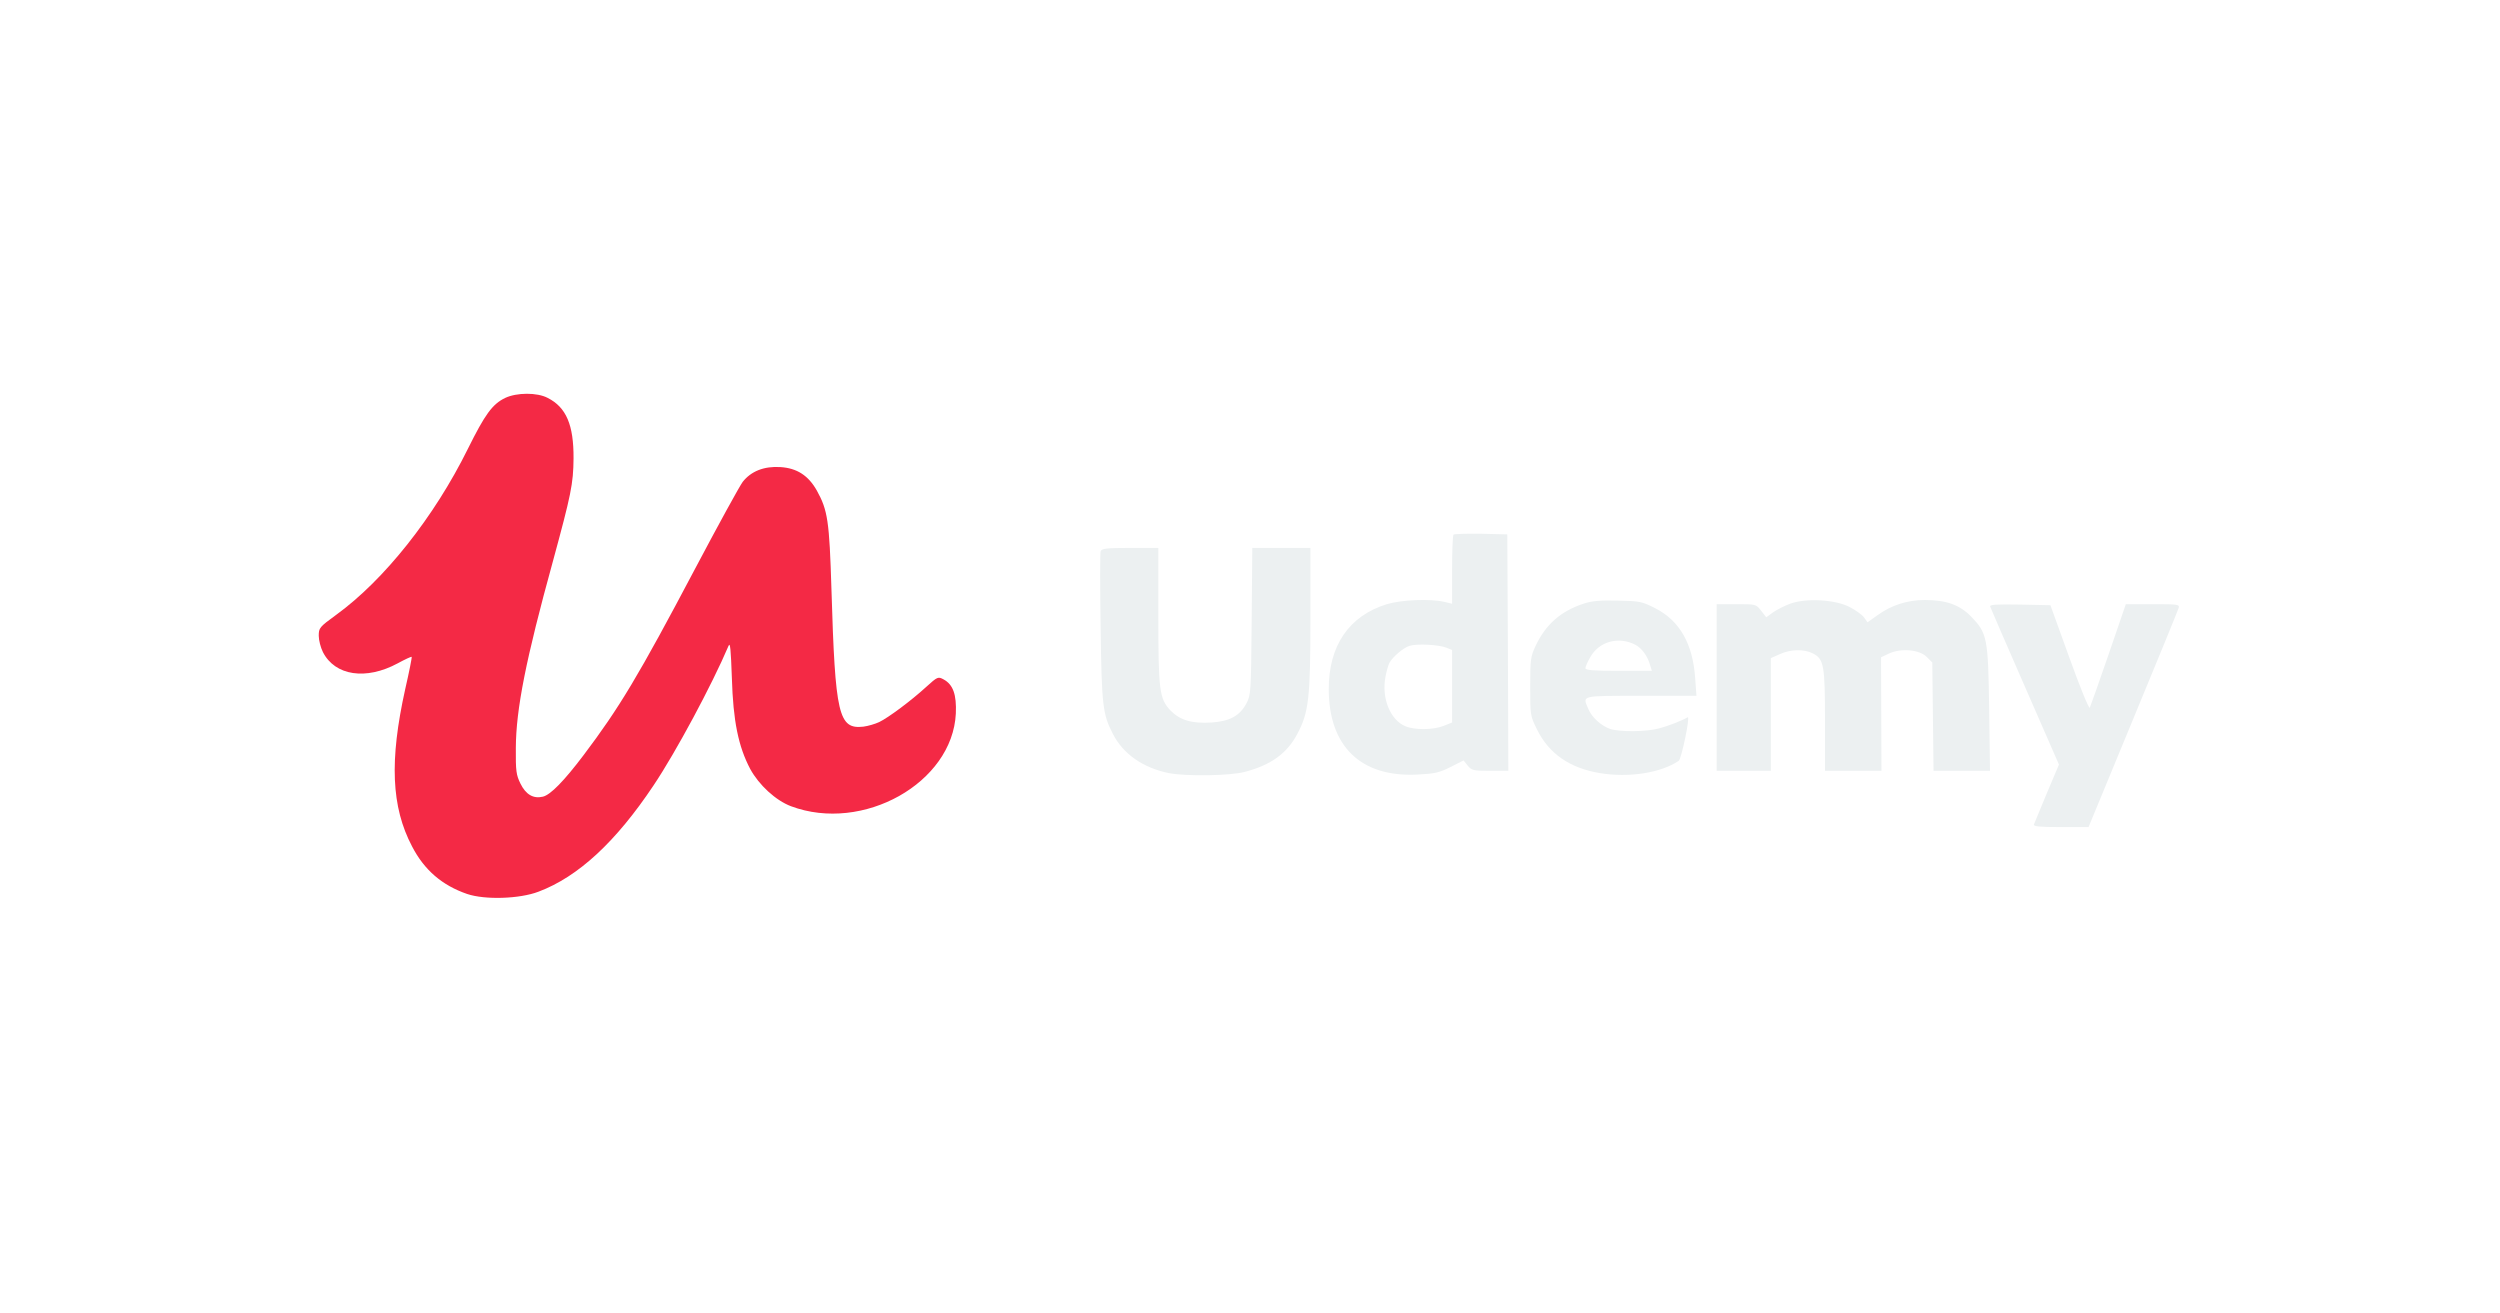
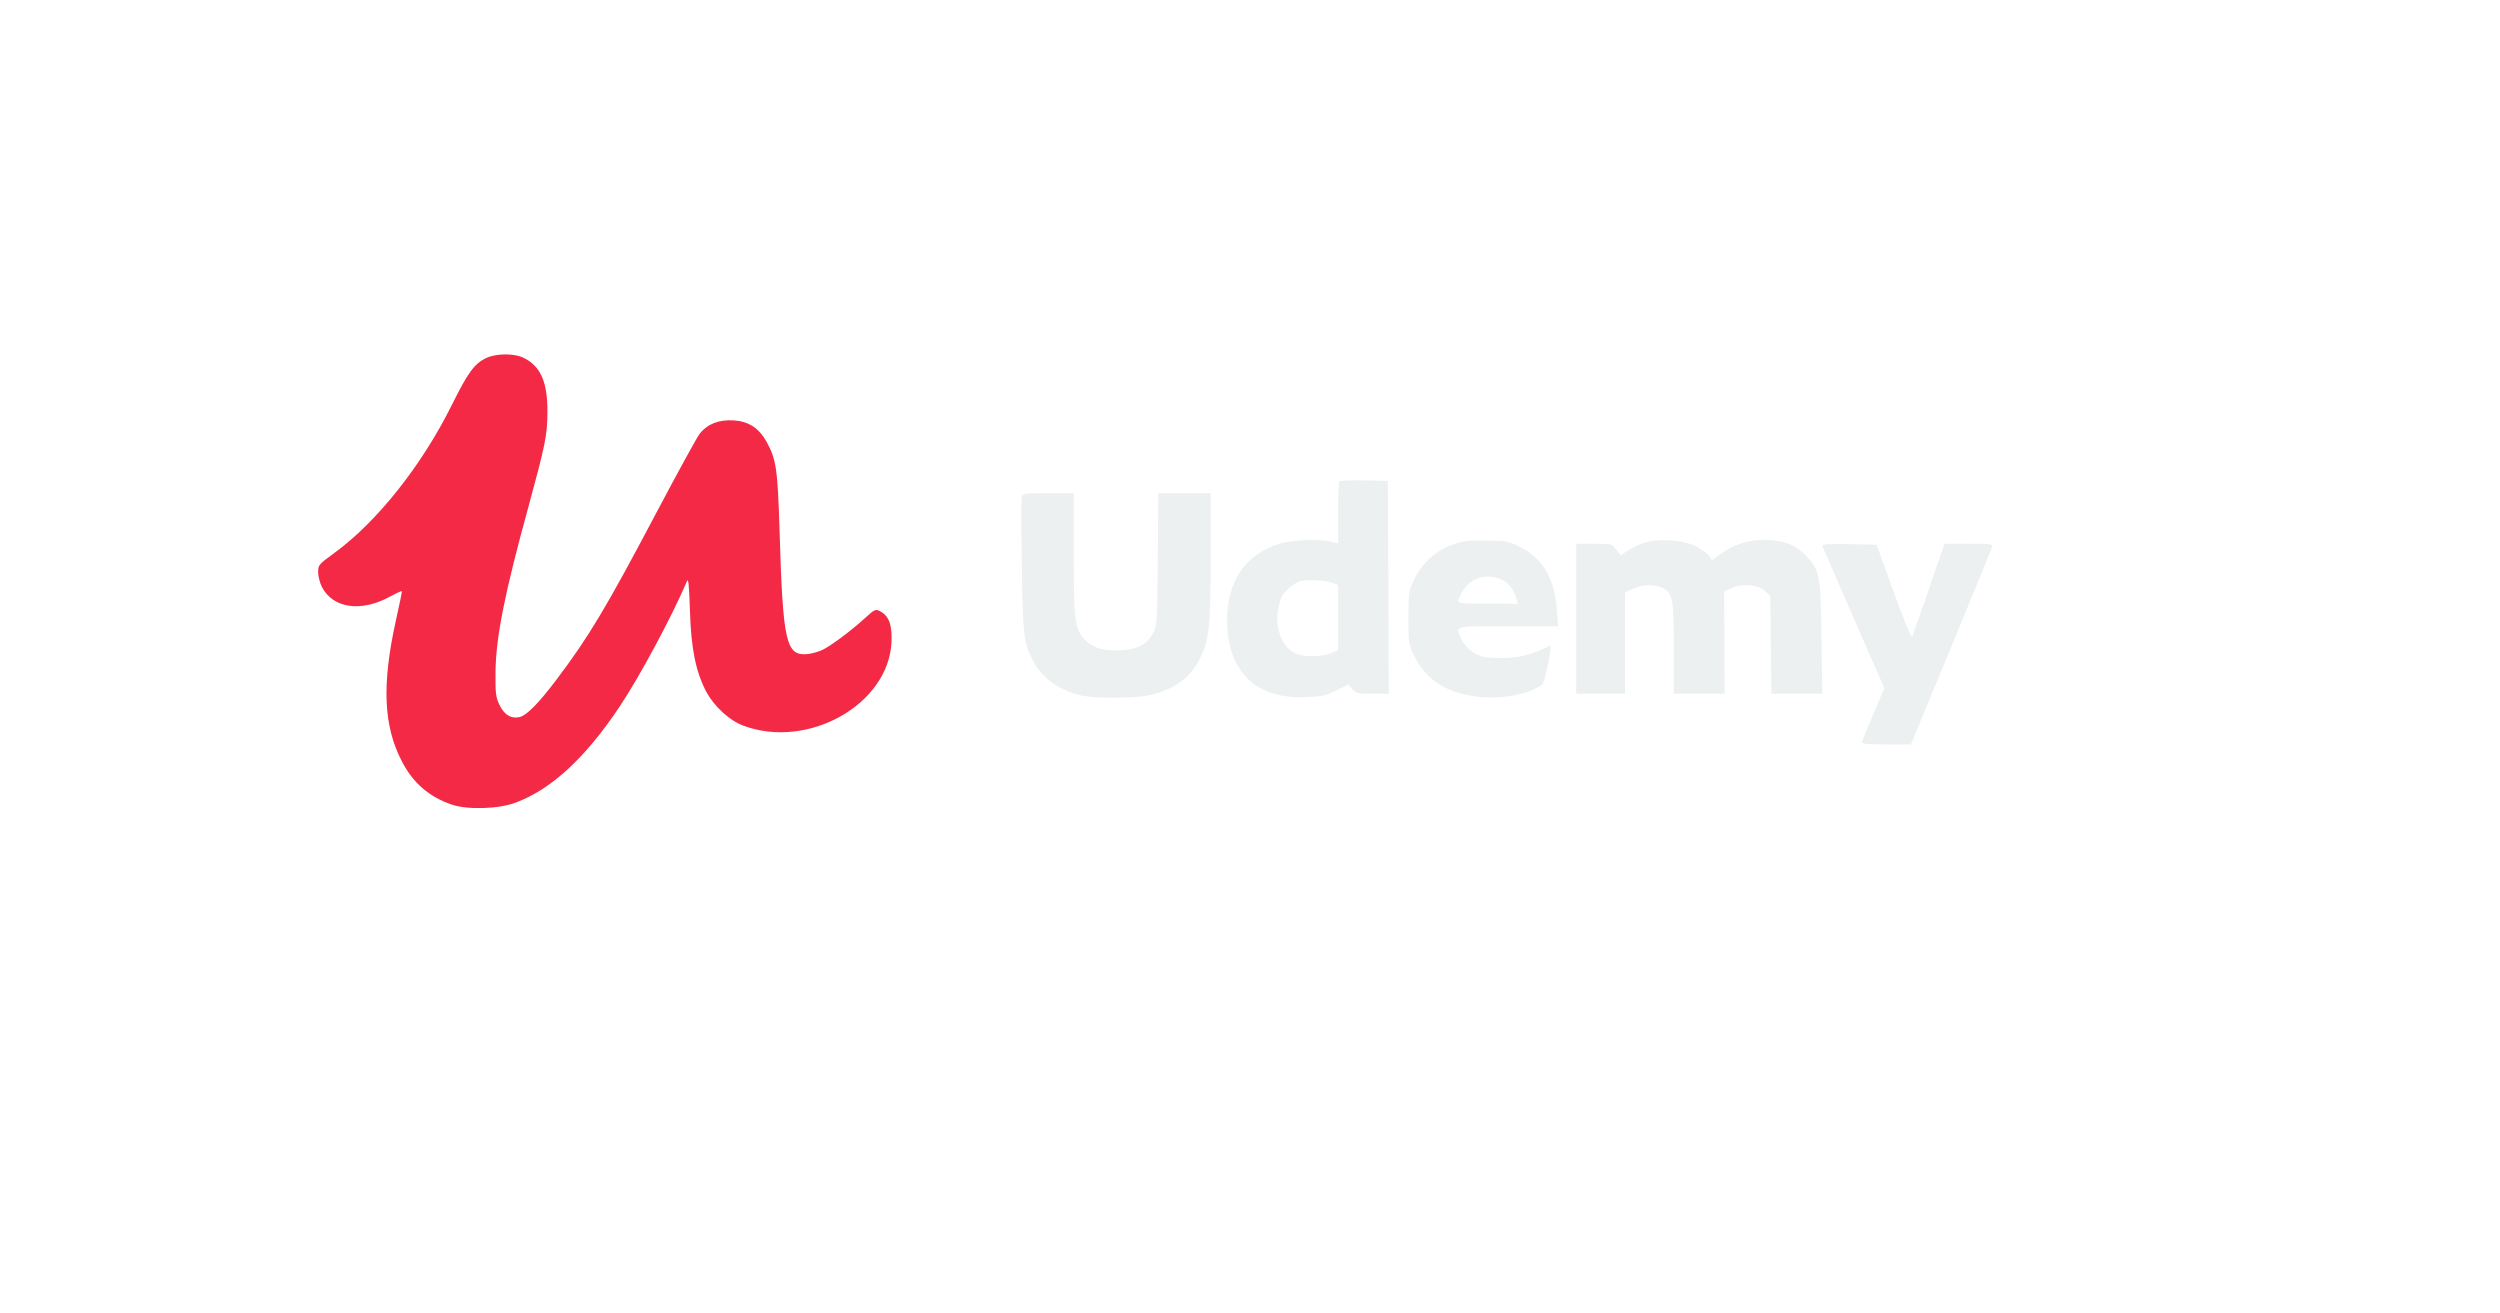
- <svg xmlns="http://www.w3.org/2000/svg" version="1.0" width="1200pt" height="630pt" viewBox="0 0 1200 630" preserveAspectRatio="xMidYMid meet">
+ <svg xmlns="http://www.w3.org/2000/svg" version="1.0" width="1080pt" height="567pt" viewBox="0 0 1300 700" preserveAspectRatio="xMidYMid meet">
  <g fill="#ecf0f1" transform="translate(0,630) scale(0.1,-0.1)" stroke="none">
    <g fill="#F42945">
      <path d="M2425 4390 c-62 -30 -97 -79 -179 -244 -162 -328 -402 -630 -632     -797 -81 -59 -84 -63 -84 -101 0 -21 9 -56 20 -78 58 -114 207 -136 359 -54     35 19 65 33 67 31 2 -2 -12 -72 -31 -155 -76 -343 -67 -565 33 -755 59 -114     145 -187 264 -228 85 -29 252 -24 343 11 191 72 371 239 552 510 108 161 281     484 360 670 8 19 11 -16 16 -155 6 -205 31 -328 88 -436 42 -77 122 -151 196     -179 345 -129 775 112 791 445 4 91 -13 139 -59 164 -26 14 -29 13 -83 -36     -72 -66 -182 -148 -226 -169 -19 -9 -53 -19 -76 -22 -119 -13 -135 55 -153     658 -10 330 -18 381 -70 475 -41 73 -96 108 -175 113 -79 5 -141 -20 -181 -71     -15 -20 -117 -206 -227 -414 -274 -519 -365 -670 -537 -898 -93 -123 -158     -190 -195 -199 -46 -11 -82 10 -108 63 -20 41 -23 60 -22 171 1 187 48 424     178 896 87 320 98 371 99 494 1 160 -35 245 -124 290 -51 27 -149 26 -204 0z" />
    </g>
    <path d="M6977 3734 c-4 -4 -7 -80 -7 -170 l0 -162 -37 9 c-70 16 -206 10 -276 -11 -182 -56 -280 -200 -279 -410 1 -273 154 -421 424 -408 84 4 106 9 160 36 l63 32 20 -25 c19 -23 27 -25 108 -25 l87 0 -2 568 -3 567 -126 3 c-69 1 -128 -1 -132 -4z m-34 -543 l27 -11 0 -174 0 -174 -40 -16 c-50 -20 -139 -21 -184 -2 -73 30 -115 135 -96 236 5 28 14 58 19 68 16 29 67 73 97 82 35 11 139 6 177 -9z" />
    <path d="M5283 3654 c-3 -8 -3 -174 0 -367 5 -372 10 -415 58 -508 49 -98 146 -165 270 -190 83 -16 294 -13 364 6 126 33 203 89 252 182 55 103 63 172 63 553 l0 340 -140 0 -139 0 -3 -352 c-3 -343 -4 -354 -25 -394 -32 -60 -80 -86 -167 -92 -96 -6 -152 11 -198 58 -53 57 -58 94 -58 460 l0 320 -135 0 c-114 0 -137 -3 -142 -16z" />
    <path d="M7600 3402 c-109 -36 -181 -100 -229 -202 -24 -51 -26 -65 -26 -195 0 -138 0 -141 33 -207 57 -116 157 -185 302 -209 139 -23 292 1 378 59 13 9 56 216 43 209 -32 -18 -95 -42 -136 -53 -61 -17 -190 -18 -236 -3 -43 15 -88 55 -105 96 -28 66 -41 63 252 63 l267 0 -6 83 c-11 166 -74 277 -191 337 -65 33 -75 35 -180 37 -86 2 -124 -1 -166 -15z m250 -197 c30 -16 58 -53 70 -96 l9 -29 -160 0 c-121 0 -159 3 -159 13 0 6 10 30 23 52 42 76 136 102 217 60z" />
    <path d="M8595 3403 c-28 -10 -65 -29 -84 -42 l-33 -24 -25 32 c-24 31 -25 31 -119 31 l-94 0 0 -400 0 -400 130 0 130 0 0 270 0 271 43 19 c51 24 117 25 158 4 54 -27 59 -57 59 -324 l0 -240 135 0 136 0 -1 273 -1 272 38 18 c58 27 146 19 181 -16 l27 -27 3 -260 3 -260 135 0 136 0 -4 298 c-5 341 -9 362 -87 443 -55 56 -119 79 -223 79 -82 0 -160 -25 -226 -73 l-48 -34 -17 24 c-10 13 -41 35 -70 50 -69 35 -205 43 -282 16z" />
    <path d="M9553 3388 c2 -7 78 -181 167 -385 l163 -373 -58 -137 c-31 -76 -60 -144 -62 -150 -4 -10 26 -13 128 -13 l134 0 214 518 c118 284 216 525 219 535 4 16 -7 17 -125 17 l-129 0 -83 -242 c-46 -134 -87 -249 -90 -255 -4 -7 -48 101 -98 240 l-91 252 -147 3 c-116 2 -146 0 -142 -10z" />
  </g>
</svg>
